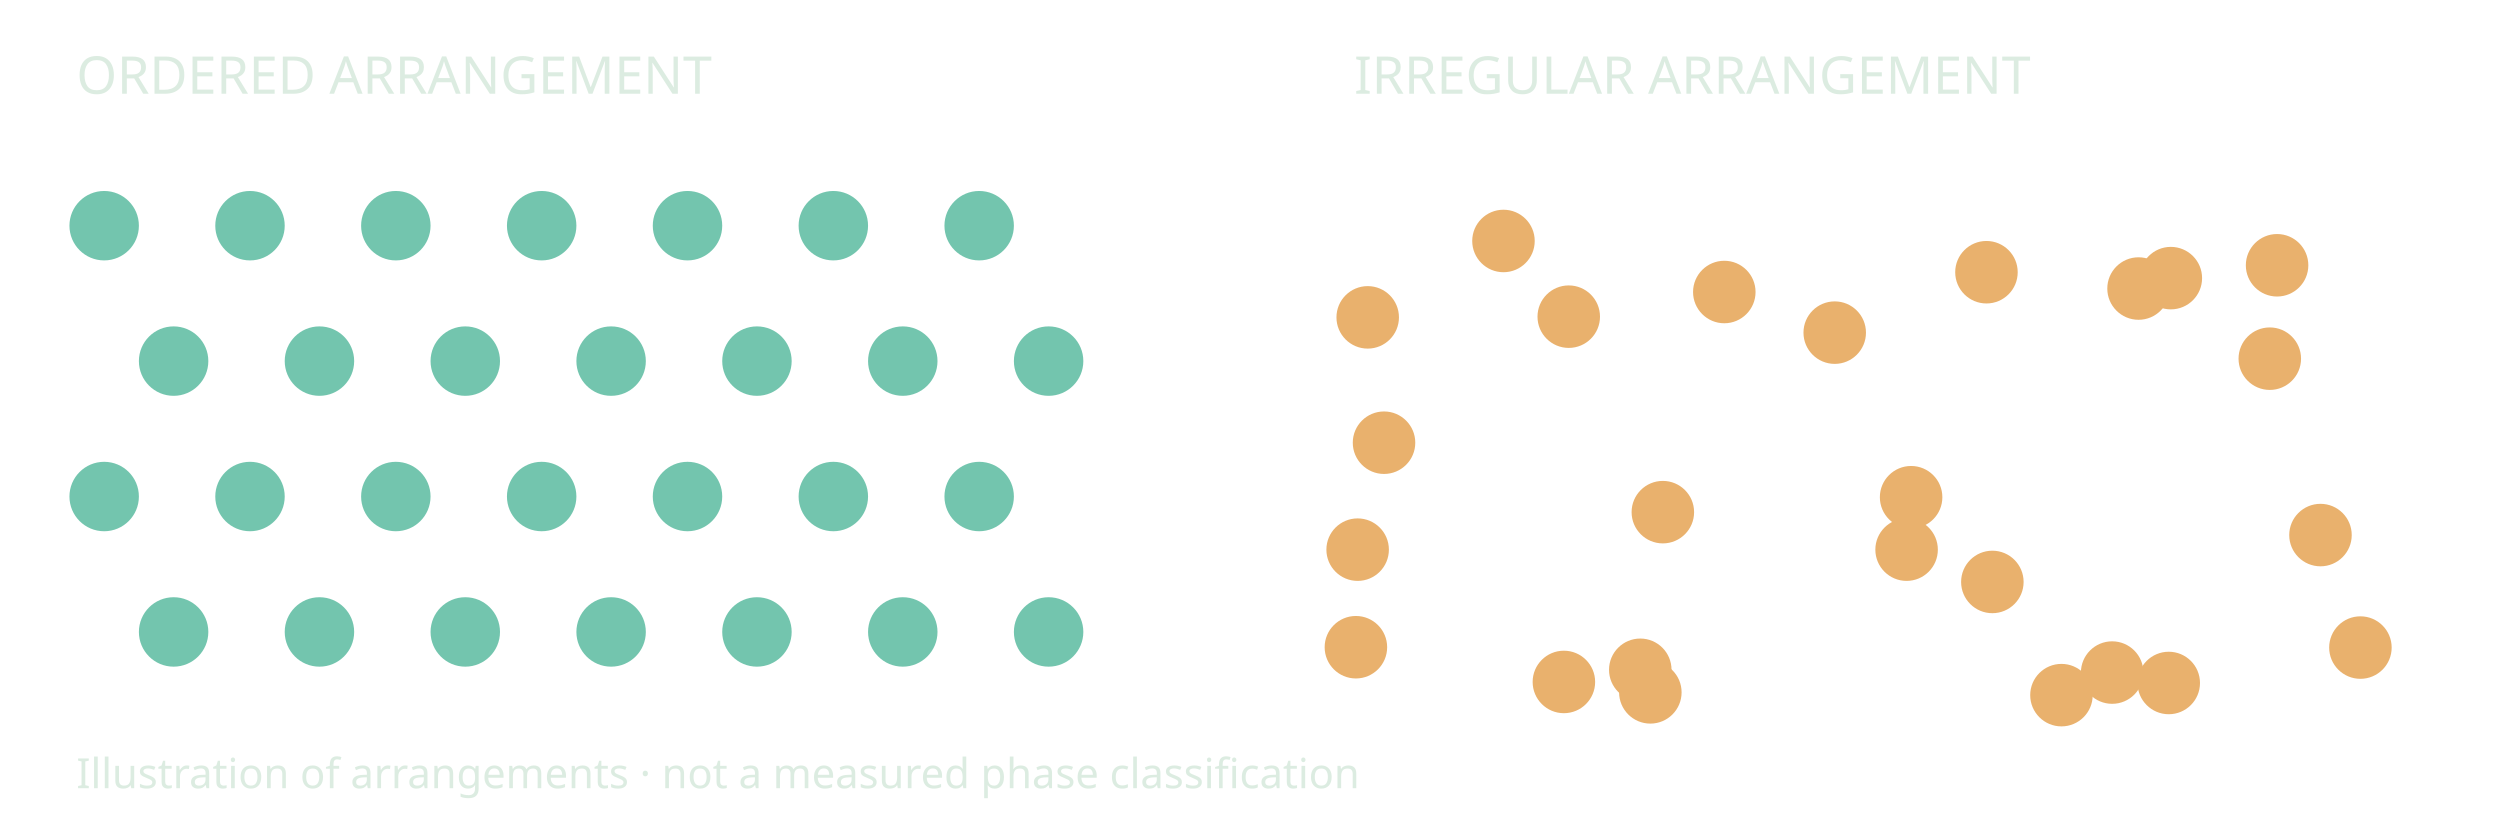
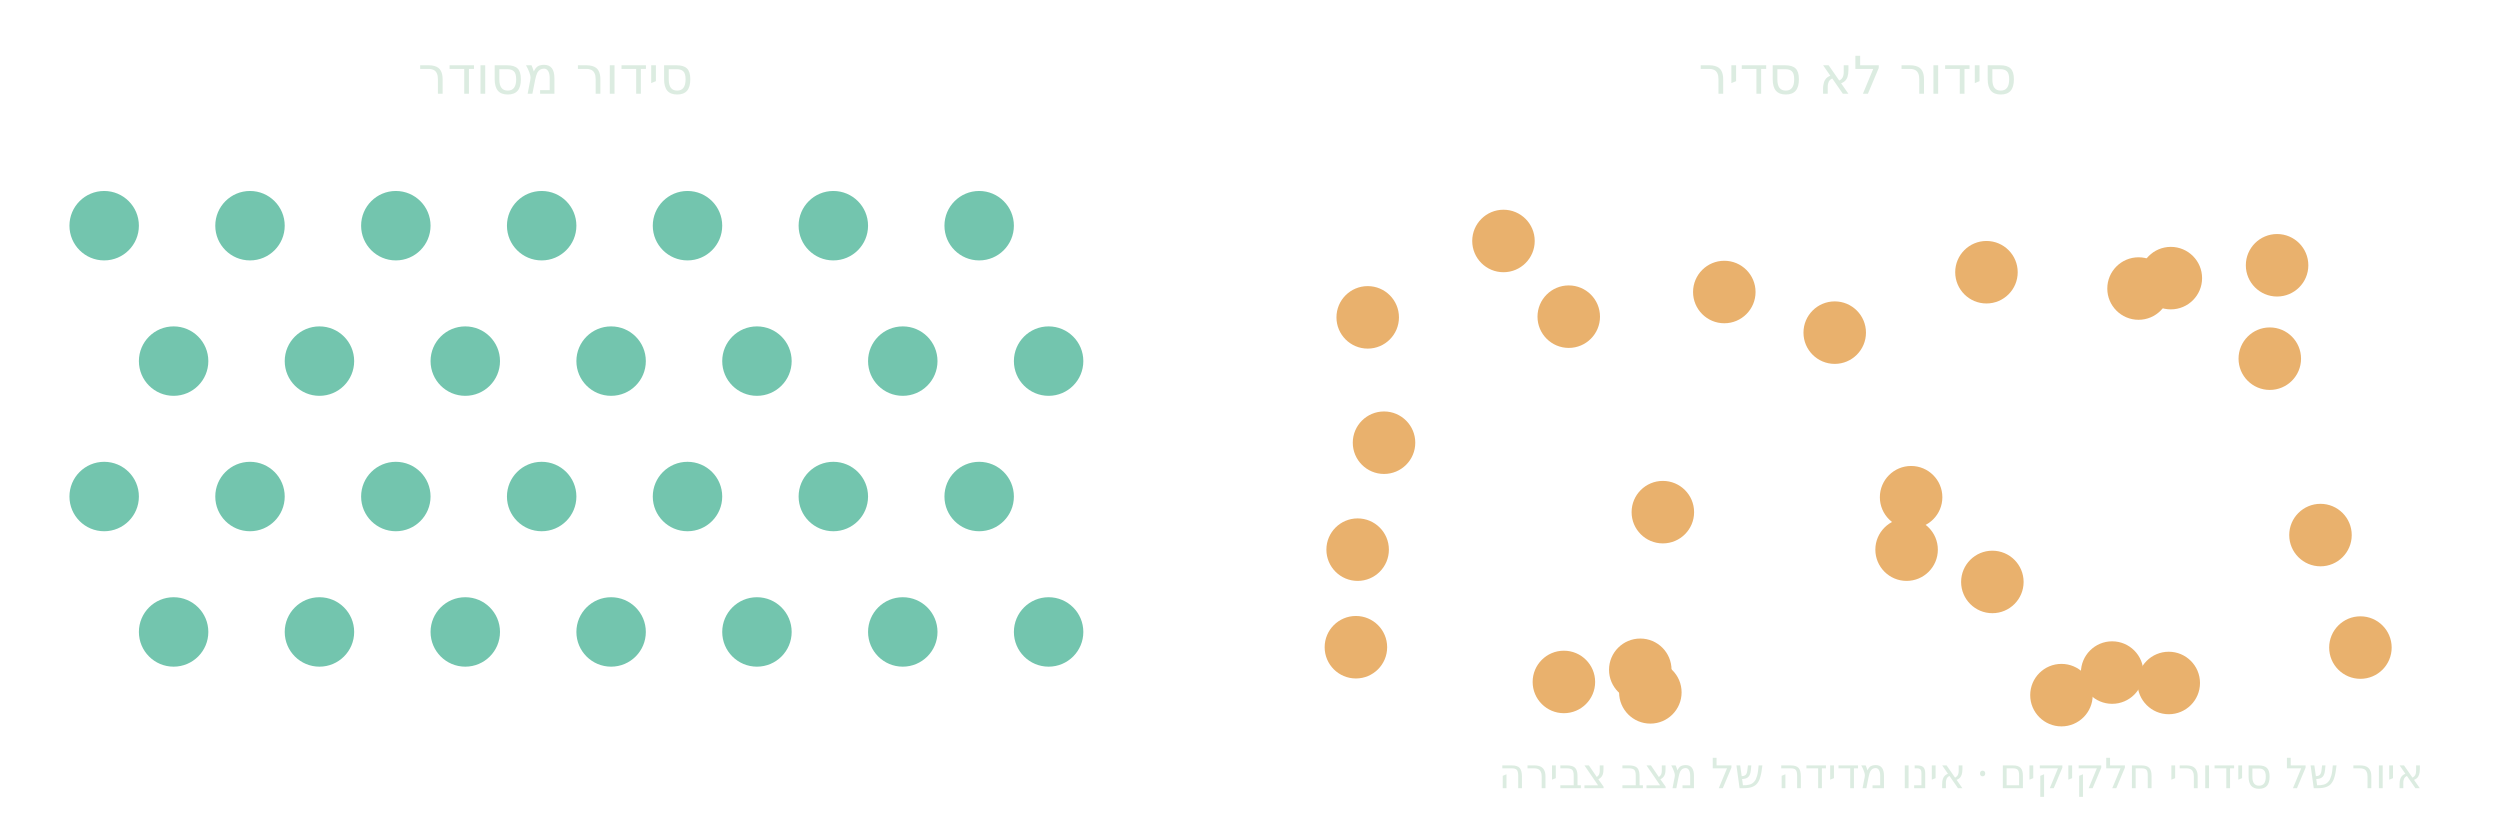
<svg xmlns="http://www.w3.org/2000/svg" viewBox="0 0 720 235">
  <g fill="#dcece1" font-family="sans-serif" font-size="15">
-     <text x="22" y="27">ORDERED ARRANGEMENT</text>
-     <text x="390" y="27">IRREGULAR ARRANGEMENT</text>
+     <text x="160" y="27" text-anchor="middle" direction="rtl">סידור מסודר</text>
+     <text x="535" y="27" text-anchor="middle" direction="rtl">סידור לא סדיר</text>
  </g>
  <circle cx="30" cy="65" r="10" fill="#73c5ae" />
  <circle cx="50" cy="104" r="10" fill="#73c5ae" />
  <circle cx="30" cy="143" r="10" fill="#73c5ae" />
  <circle cx="50" cy="182" r="10" fill="#73c5ae" />
  <circle cx="72" cy="65" r="10" fill="#73c5ae" />
  <circle cx="92" cy="104" r="10" fill="#73c5ae" />
  <circle cx="72" cy="143" r="10" fill="#73c5ae" />
  <circle cx="92" cy="182" r="10" fill="#73c5ae" />
  <circle cx="114" cy="65" r="10" fill="#73c5ae" />
  <circle cx="134" cy="104" r="10" fill="#73c5ae" />
  <circle cx="114" cy="143" r="10" fill="#73c5ae" />
  <circle cx="134" cy="182" r="10" fill="#73c5ae" />
  <circle cx="156" cy="65" r="10" fill="#73c5ae" />
  <circle cx="176" cy="104" r="10" fill="#73c5ae" />
  <circle cx="156" cy="143" r="10" fill="#73c5ae" />
  <circle cx="176" cy="182" r="10" fill="#73c5ae" />
  <circle cx="198" cy="65" r="10" fill="#73c5ae" />
  <circle cx="218" cy="104" r="10" fill="#73c5ae" />
  <circle cx="198" cy="143" r="10" fill="#73c5ae" />
  <circle cx="218" cy="182" r="10" fill="#73c5ae" />
  <circle cx="240" cy="65" r="10" fill="#73c5ae" />
  <circle cx="260" cy="104" r="10" fill="#73c5ae" />
  <circle cx="240" cy="143" r="10" fill="#73c5ae" />
  <circle cx="260" cy="182" r="10" fill="#73c5ae" />
  <circle cx="282" cy="65" r="10" fill="#73c5ae" />
  <circle cx="302" cy="104" r="10" fill="#73c5ae" />
  <circle cx="282" cy="143" r="10" fill="#73c5ae" />
  <circle cx="302" cy="182" r="10" fill="#73c5ae" />
  <circle cx="573.8" cy="167.6" r="9" fill="#e9b16d" />
  <circle cx="624.6" cy="196.7" r="9" fill="#e9b16d" />
  <circle cx="608.3" cy="193.7" r="9" fill="#e9b16d" />
  <circle cx="398.6" cy="127.5" r="9" fill="#e9b16d" />
  <circle cx="668.3" cy="154.1" r="9" fill="#e9b16d" />
  <circle cx="655.8" cy="76.4" r="9" fill="#e9b16d" />
  <circle cx="528.4" cy="95.8" r="9" fill="#e9b16d" />
  <circle cx="550.4" cy="143.2" r="9" fill="#e9b16d" />
  <circle cx="393.9" cy="91.4" r="9" fill="#e9b16d" />
  <circle cx="472.4" cy="192.9" r="9" fill="#e9b16d" />
  <circle cx="615.9" cy="83.1" r="9" fill="#e9b16d" />
  <circle cx="625.2" cy="80.1" r="9" fill="#e9b16d" />
  <circle cx="572.1" cy="78.4" r="9" fill="#e9b16d" />
  <circle cx="390.5" cy="186.4" r="9" fill="#e9b16d" />
  <circle cx="451.8" cy="91.2" r="9" fill="#e9b16d" />
  <circle cx="679.8" cy="186.5" r="9" fill="#e9b16d" />
  <circle cx="475.3" cy="199.4" r="9" fill="#e9b16d" />
  <circle cx="549.1" cy="158.3" r="9" fill="#e9b16d" />
  <circle cx="450.4" cy="196.4" r="9" fill="#e9b16d" />
  <circle cx="593.7" cy="200.2" r="9" fill="#e9b16d" />
  <circle cx="653.7" cy="103.3" r="9" fill="#e9b16d" />
  <circle cx="496.6" cy="84.1" r="9" fill="#e9b16d" />
  <circle cx="433.0" cy="69.4" r="9" fill="#e9b16d" />
  <circle cx="478.9" cy="147.5" r="9" fill="#e9b16d" />
  <circle cx="391.0" cy="158.3" r="9" fill="#e9b16d" />
-   <text x="22" y="227" fill="#dcece1" font-size="12" font-family="sans-serif">Illustration of arrangements · not a measured phase classification</text>
+   <text x="698" y="227" direction="rtl" fill="#dcece1" font-size="12" font-family="sans-serif">איור של סידורי חלקיקים · אינו מדידה של מצב צבירה</text>
</svg>
